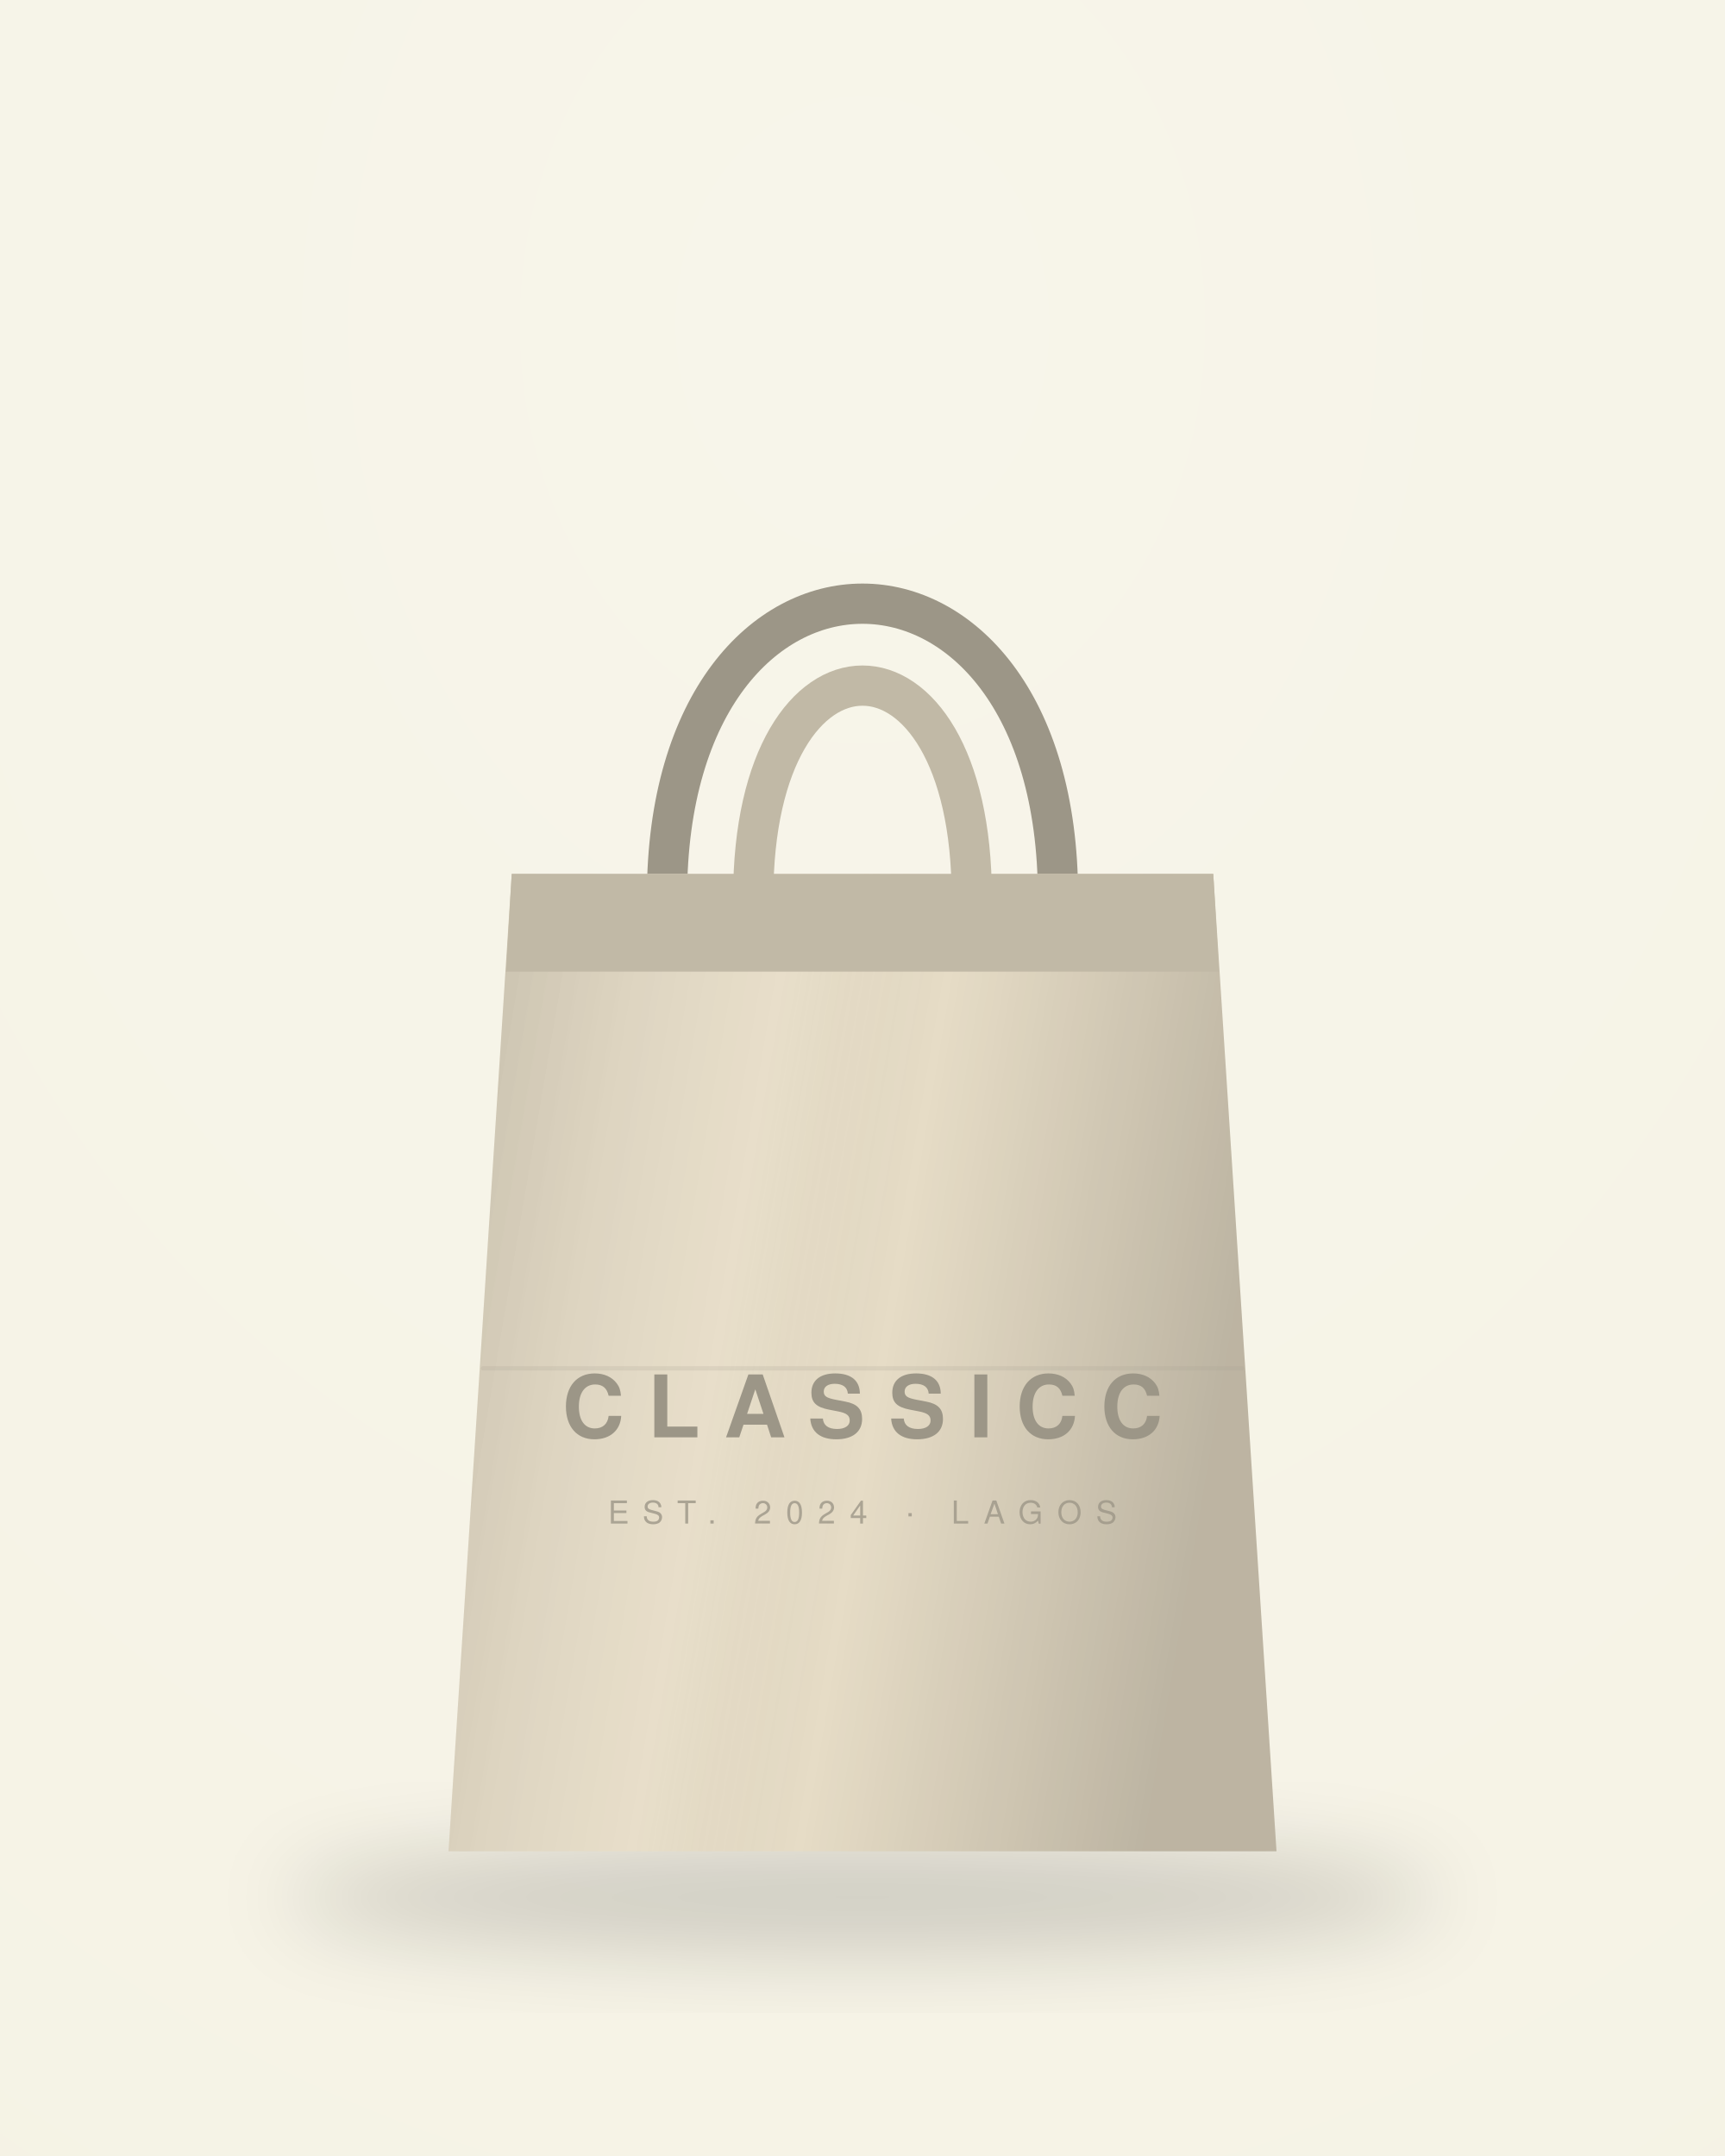
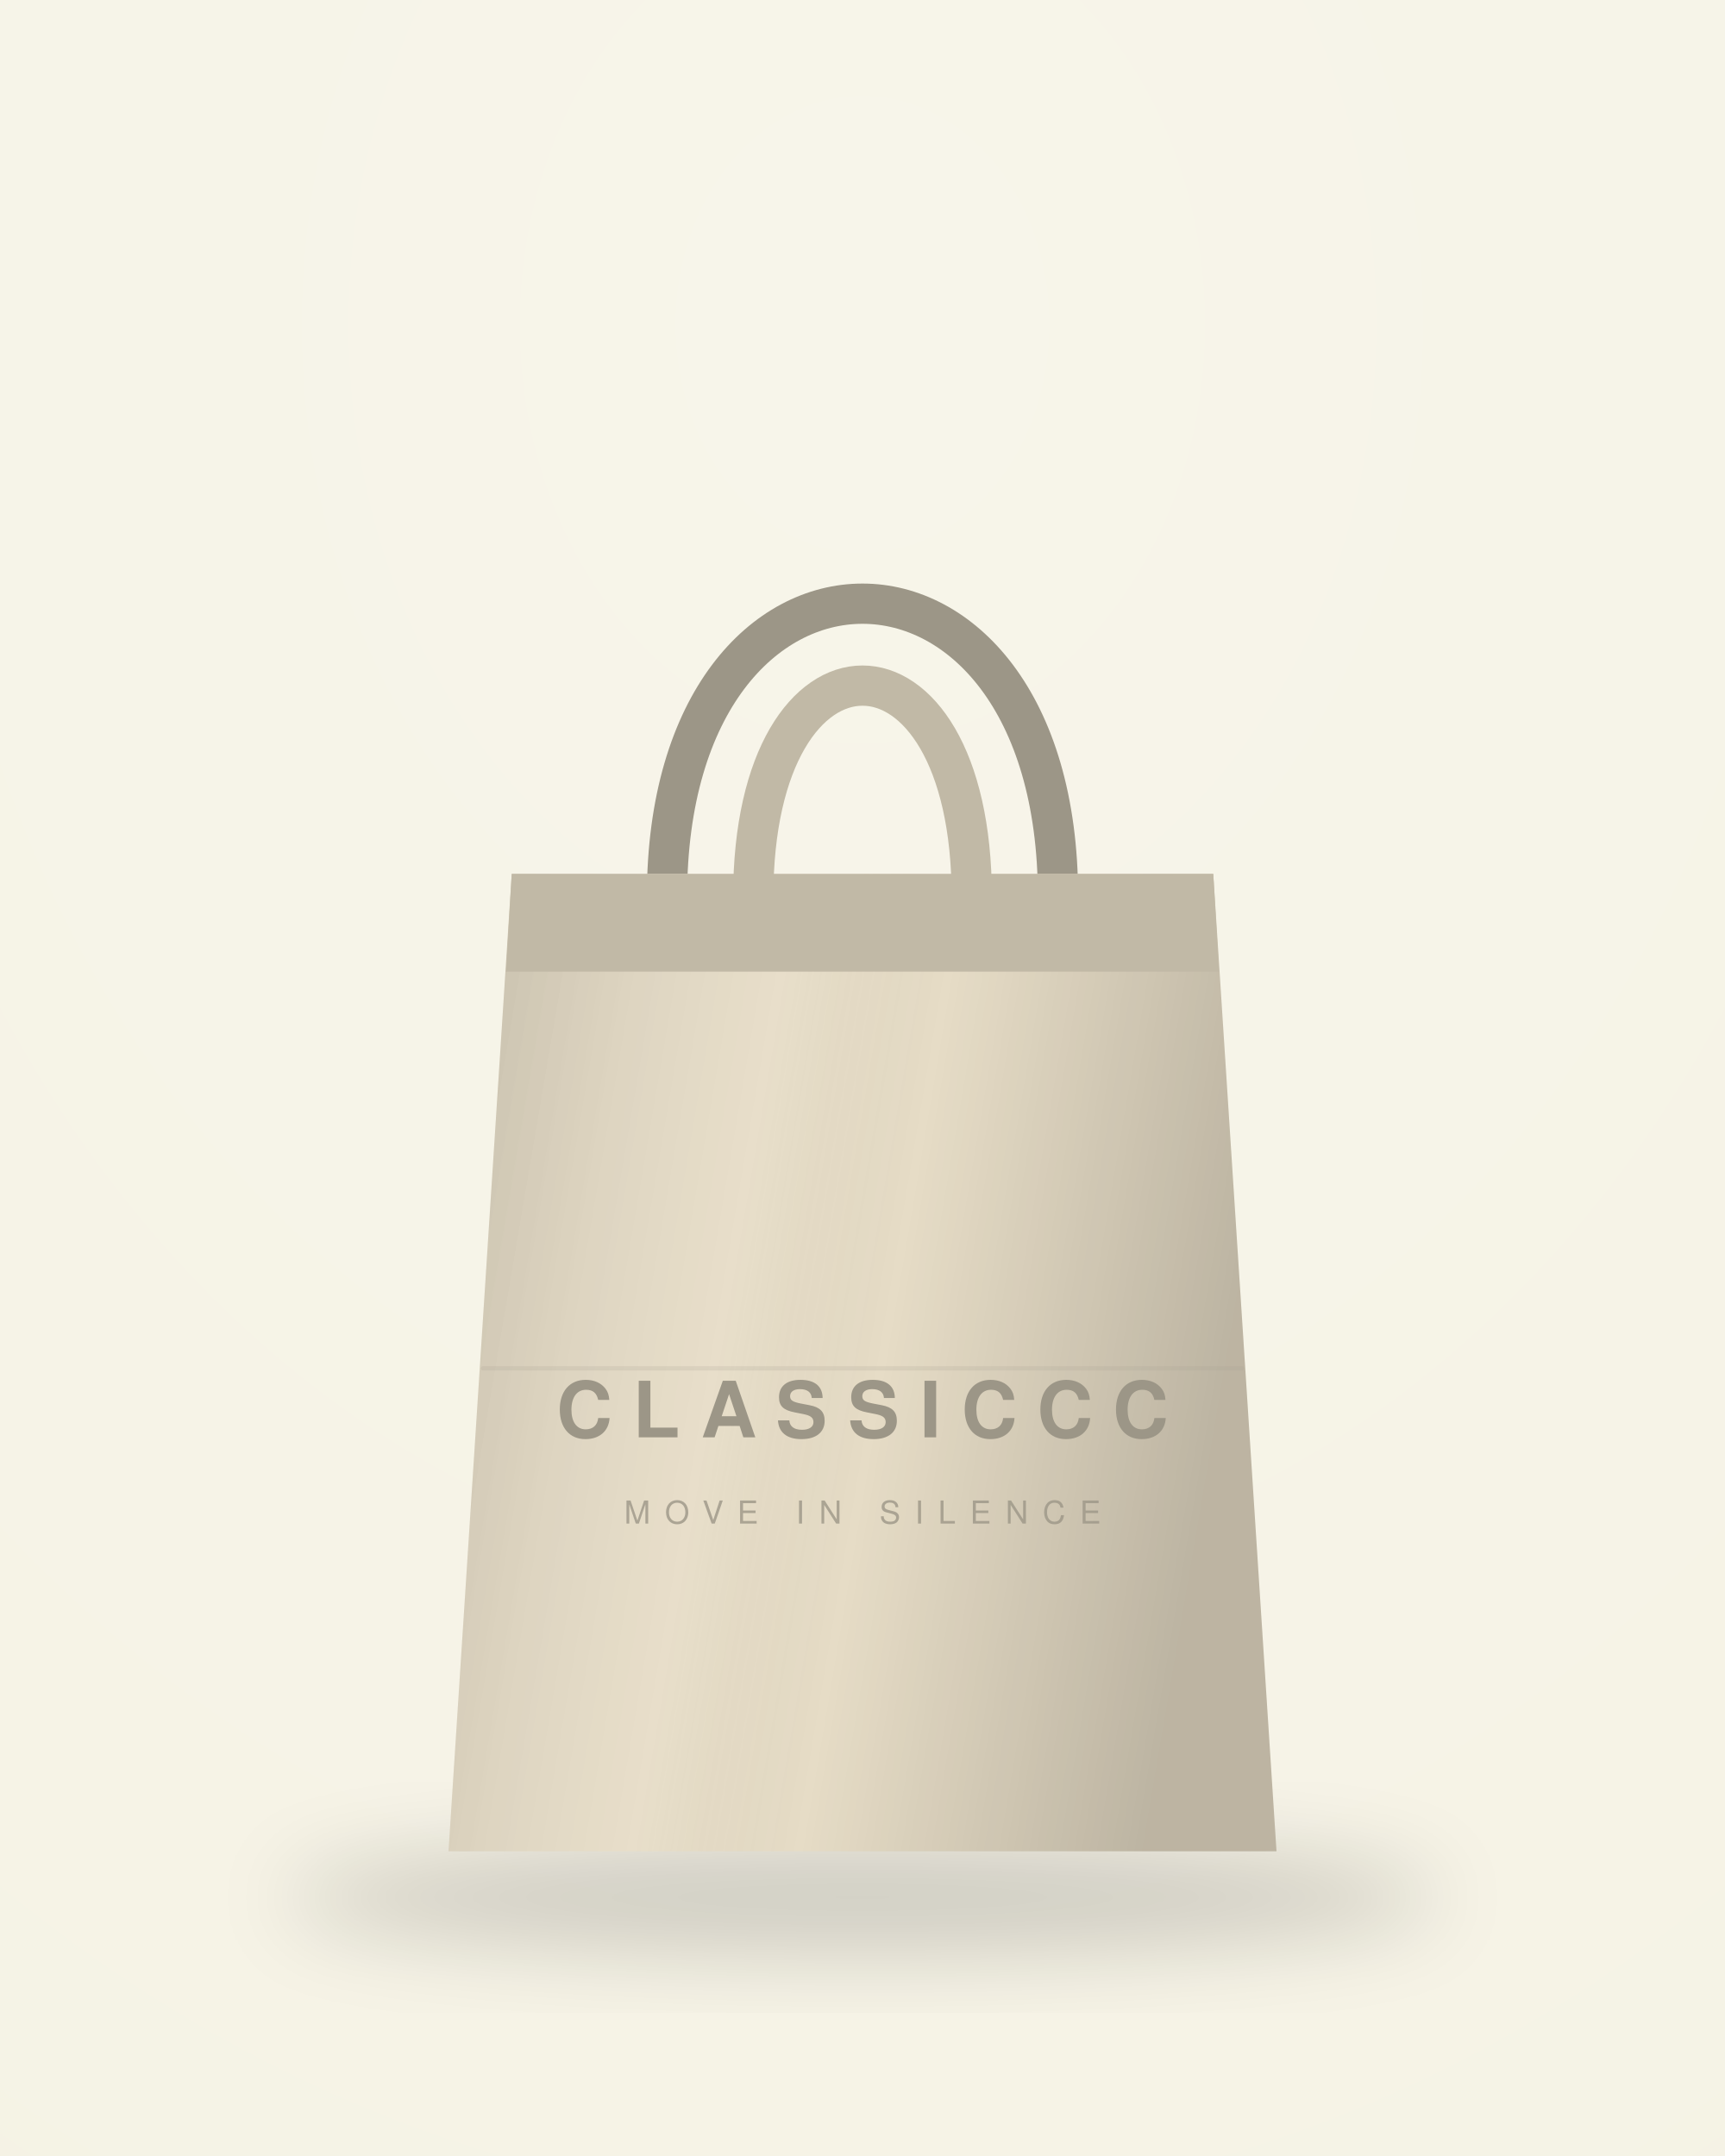
<svg xmlns="http://www.w3.org/2000/svg" viewBox="0 0 600 750" preserveAspectRatio="xMidYMid slice">
  <defs>
    <radialGradient id="bg" cx="50%" cy="38%" r="80%">
      <stop offset="0" stop-color="#f7f5ea" />
      <stop offset="1" stop-color="#F3EFDF" />
    </radialGradient>
    <linearGradient id="sh" x1="0" x2="1" y1="0" y2="0.2">
      <stop offset="0" stop-color="#000" stop-opacity=".16" />
      <stop offset=".42" stop-color="#fff" stop-opacity=".06" />
      <stop offset=".6" stop-color="#000" stop-opacity="0" />
      <stop offset="1" stop-color="#000" stop-opacity=".18" />
    </linearGradient>
    <filter id="blur" x="-50%" y="-50%" width="200%" height="200%">
      <feGaussianBlur stdDeviation="14" />
    </filter>
  </defs>
  <rect x="-600" y="-750" width="1800" height="2250" fill="url(#bg)" />
  <ellipse cx="300" cy="660" rx="200" ry="20" fill="#000" opacity=".16" filter="url(#blur)" />
  <g>
    <path d="M232 312 C232 176 368 176 368 312" fill="none" stroke="#9c9687" stroke-width="14" stroke-linecap="round" stroke-linejoin="round" opacity="1" />
    <path d="M178 304 L422 304 L444 644 L156 644 Z" fill="#E6DCC6" />
    <path d="M178 304 L422 304 L444 644 L156 644 Z" fill="url(#sh)" />
    <path d="M178 304 L422 304 L424 338 L176 338 Z" fill="#c1b9a6" />
    <path d="M262 312 C262 214 338 214 338 312" fill="none" stroke="#c1b9a6" stroke-width="14" stroke-linecap="round" stroke-linejoin="round" opacity="1" />
    <path d="M168 476 L432 476" fill="none" stroke="#a69e8f" stroke-width="1.5" stroke-linecap="round" stroke-linejoin="round" opacity="0.2" />
-     <text x="300" y="500" text-anchor="middle" font-family="Helvetica, Arial, sans-serif" font-size="30" font-weight="700" letter-spacing="8" fill="#9c9687">CLASSICC</text>
-     <text x="300" y="530" text-anchor="middle" font-family="Helvetica, Arial, sans-serif" font-size="11" letter-spacing="5" fill="#9c9687" opacity=".8">EST. 2024 · LAGOS</text>
+     <text x="300" y="500" text-anchor="middle" font-family="Helvetica, Arial, sans-serif" font-size="27" font-weight="700" letter-spacing="7" fill="#9c9687">CLASSICCC</text>
+     <text x="300" y="530" text-anchor="middle" font-family="Helvetica, Arial, sans-serif" font-size="11" letter-spacing="5" fill="#9c9687" opacity=".8">MOVE IN SILENCE</text>
  </g>
</svg>
